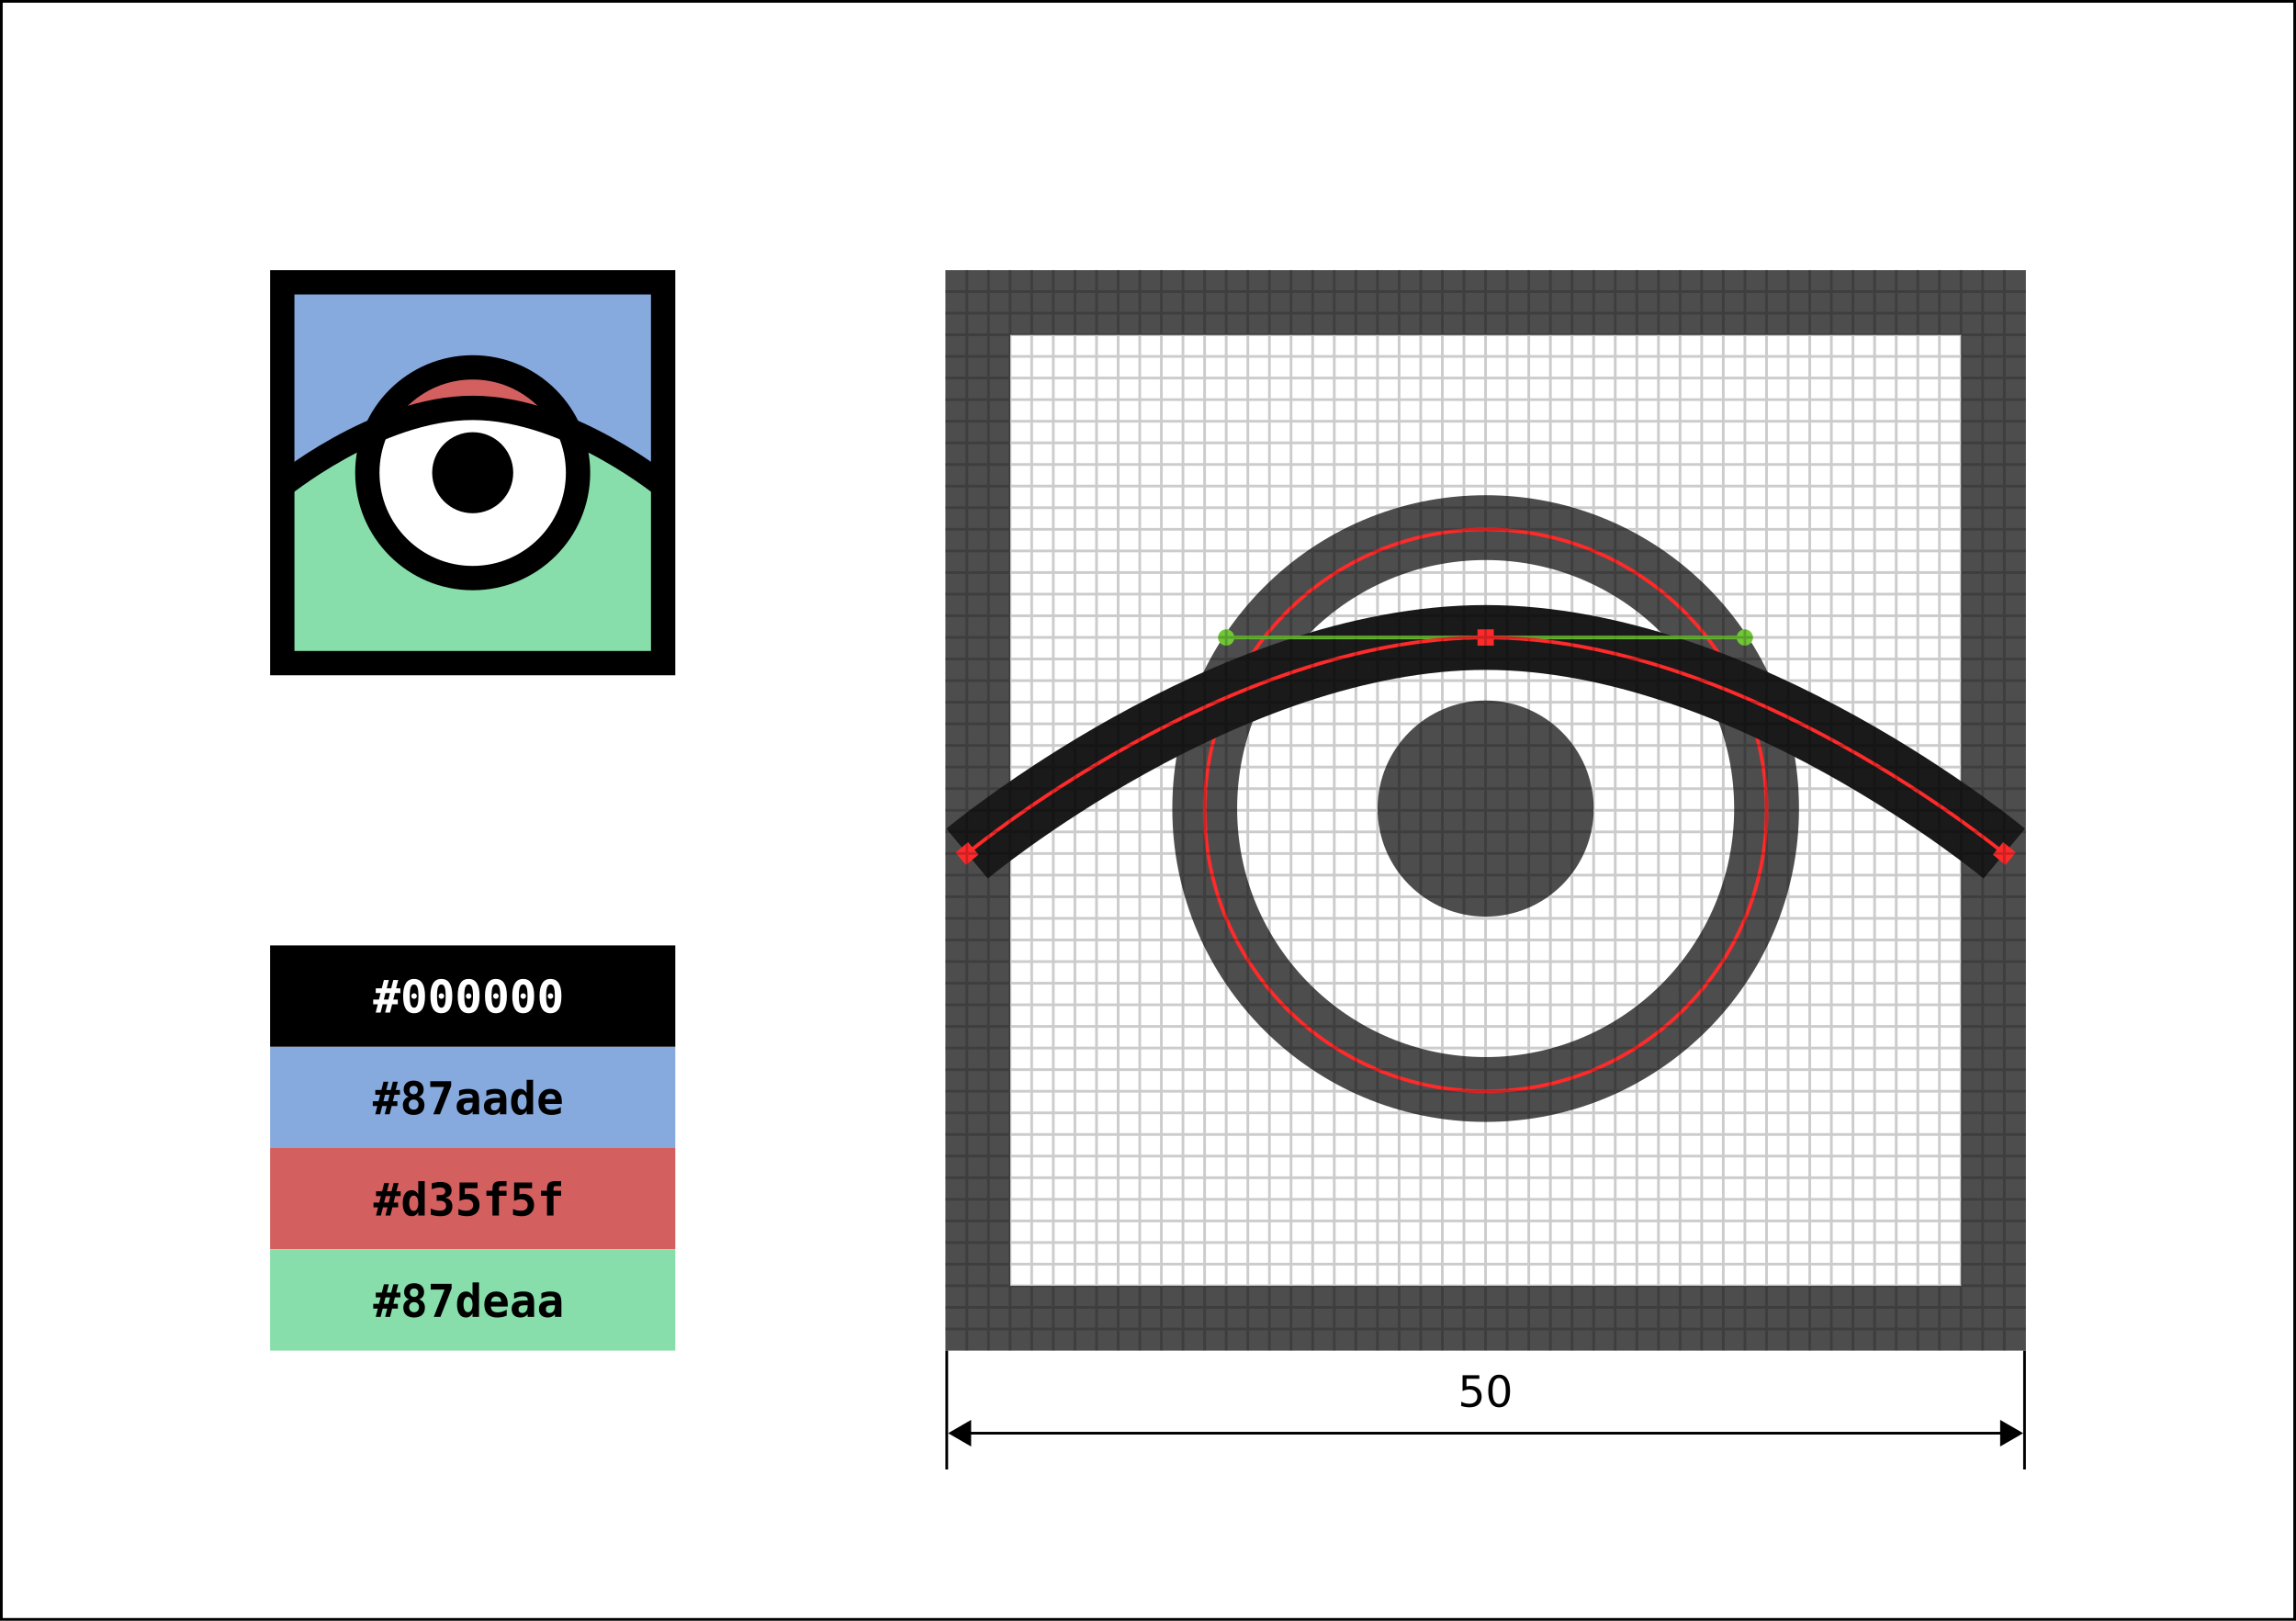
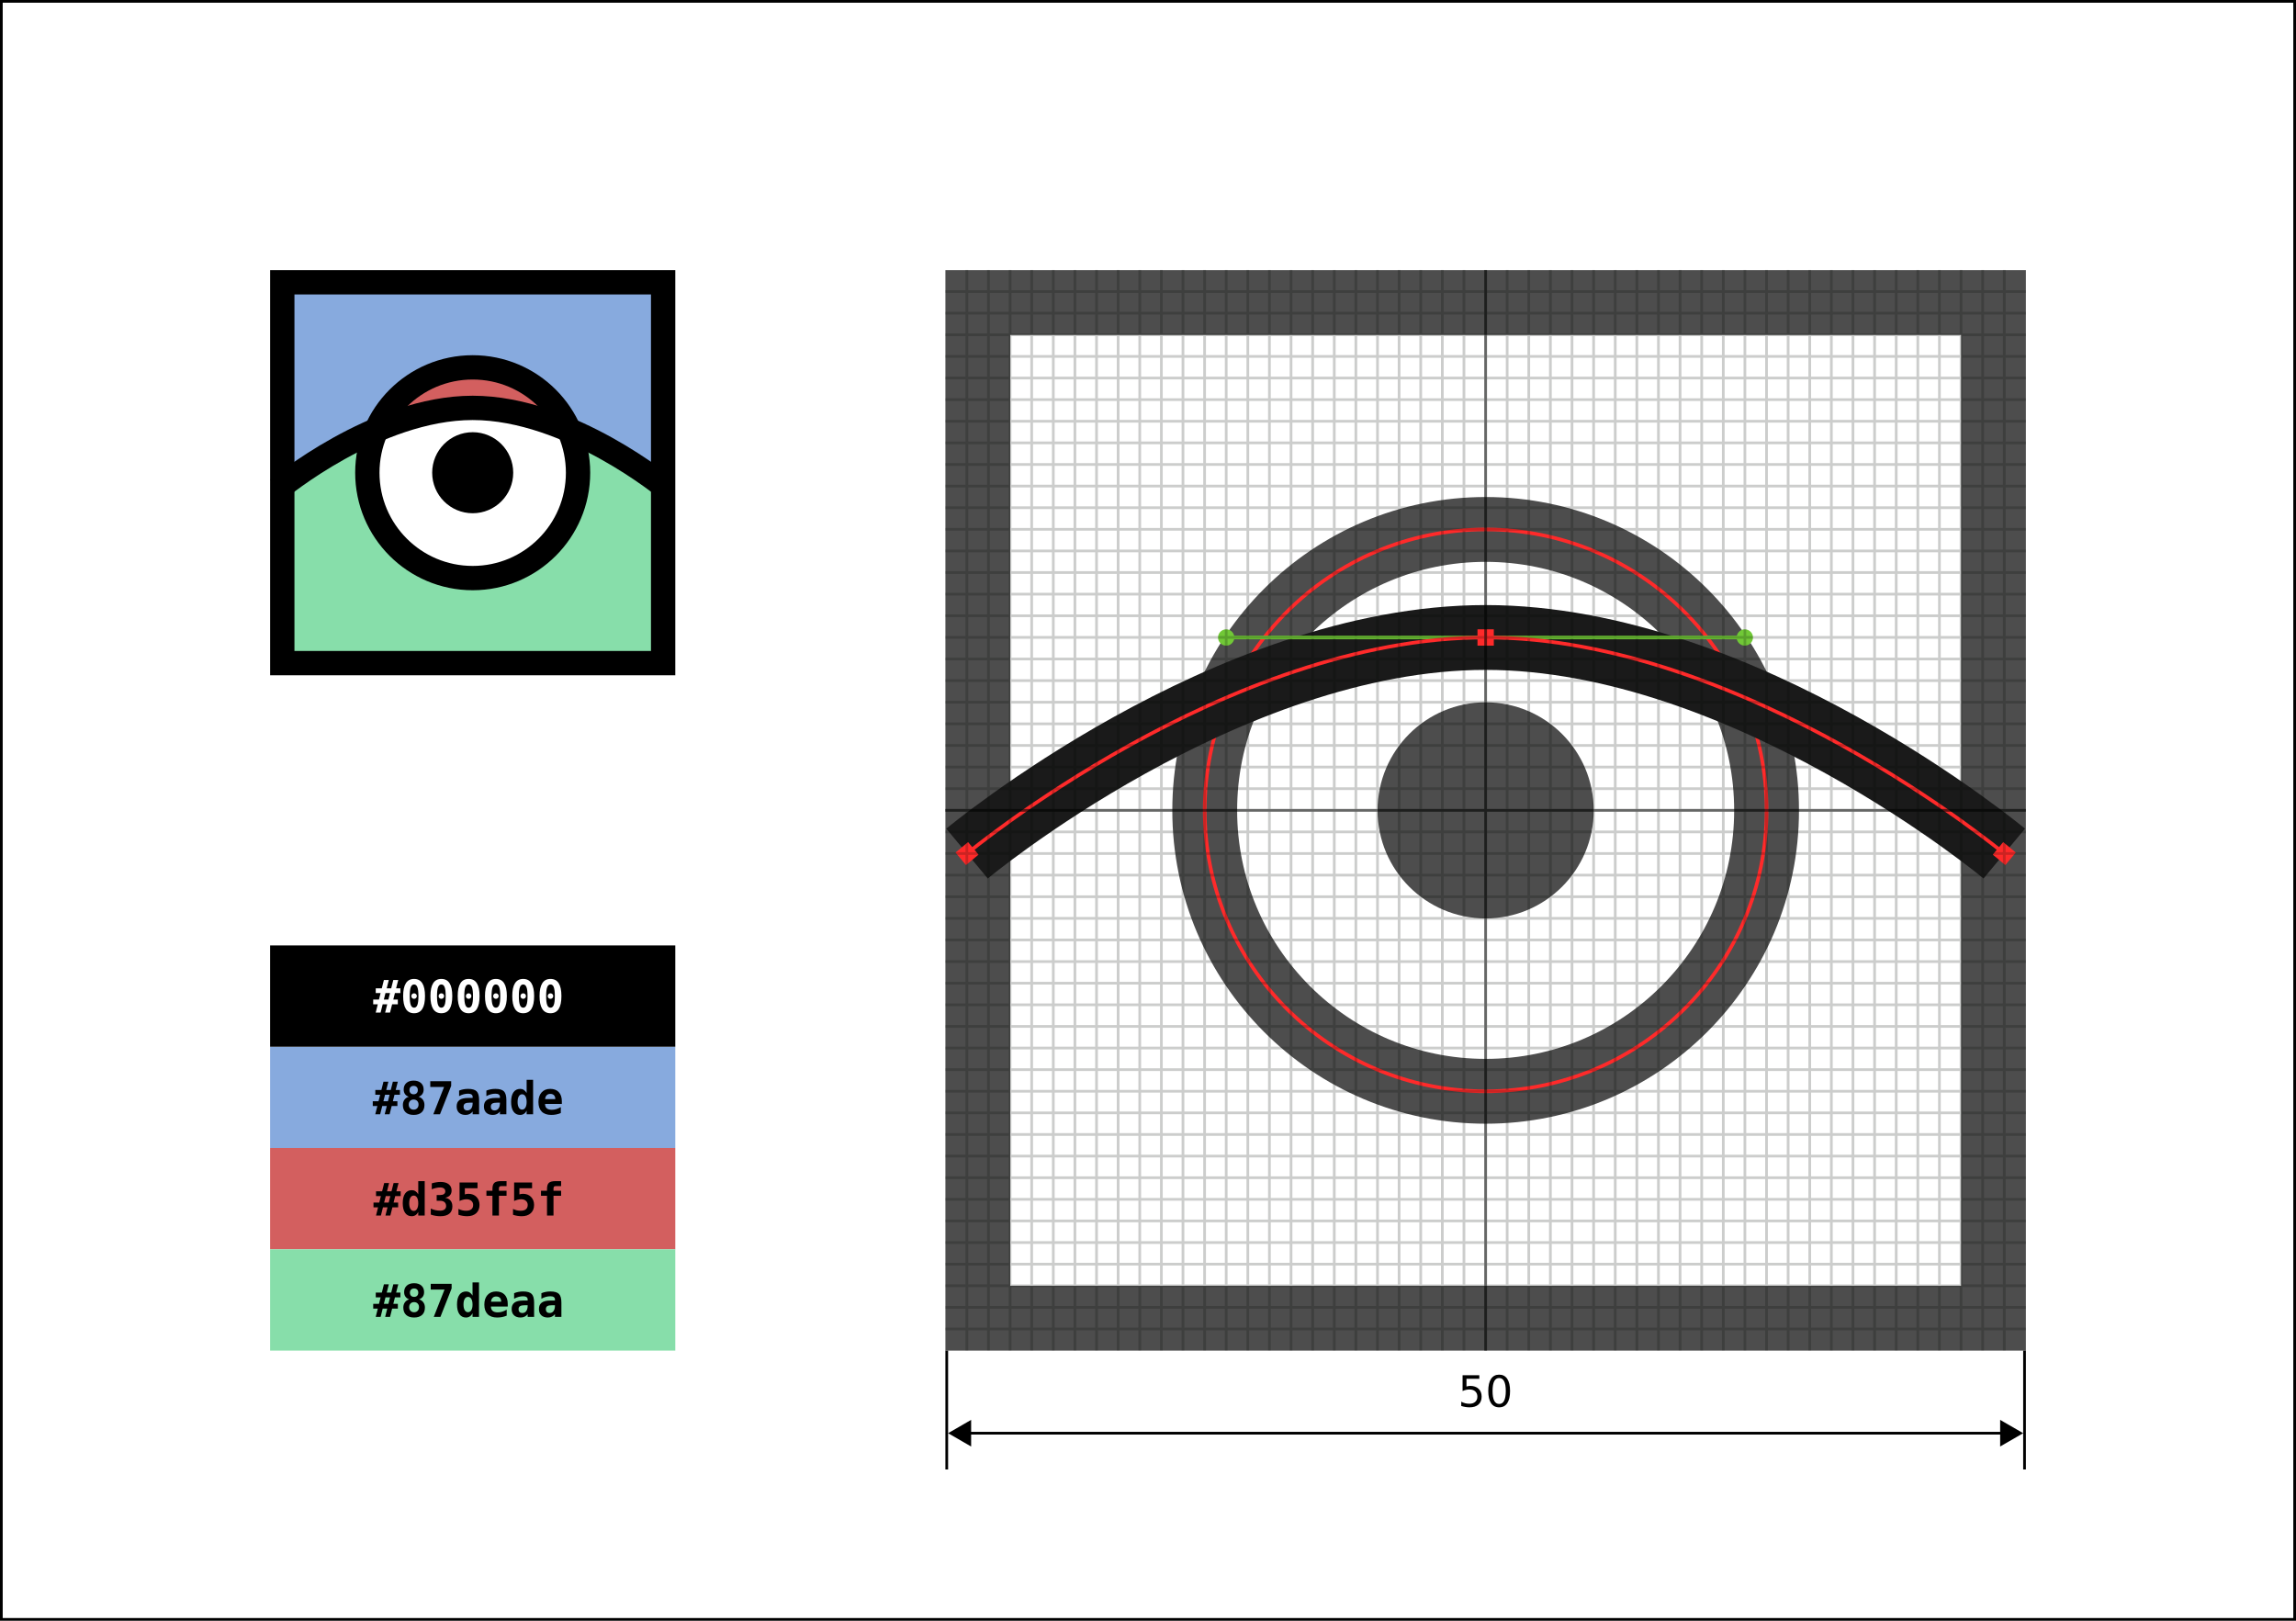
<svg xmlns="http://www.w3.org/2000/svg" height="600" width="850" version="1.1" viewBox="0 0 224.896 158.75">
  <defs>
-     <marker id="marker6108" refY="0.0" refX="0.0" orient="auto" overflow="visible">
+     <marker id="marker6108" refY="0.0" refX="0.0" overflow="visible" orient="auto">
      <path d="m5.77 0l-8.65 5v-10l8.65 5z" fill-rule="evenodd" transform="scale(-.8)" stroke="#000" stroke-width="1pt" />
    </marker>
-     <marker id="TriangleOutL" refY="0.0" refX="0.0" orient="auto" overflow="visible">
+     <marker id="TriangleOutL" refY="0.0" refX="0.0" overflow="visible" orient="auto">
      <path d="m5.77 0l-8.65 5v-10l8.65 5z" fill-rule="evenodd" transform="scale(.8)" stroke="#000" stroke-width="1pt" />
    </marker>
-     <marker id="SquareM" refY="0" refX="0" orient="auto" overflow="visible">
+     <marker id="SquareM" refY="0" refX="0" overflow="visible" orient="auto">
      <path d="m-5-5v10h10v-10z" fill-rule="evenodd" transform="scale(.4)" stroke="#ff2a2a" stroke-width="1pt" fill="#ff2a2a" />
    </marker>
-     <marker id="marker7129" refY="0" refX="0" orient="auto" overflow="visible">
+     <marker id="marker7129" refY="0" refX="0" overflow="visible" orient="auto">
      <path d="m-2.5-1c0 2.76-2.24 5-5 5s-5-2.24-5-5 2.24-5 5-5 5 2.24 5 5z" fill-rule="evenodd" transform="matrix(.4 0 0 .4 2.96 .4)" stroke="#71c837" stroke-width="1pt" fill="#71c837" />
    </marker>
-     <marker id="DotM" refY="0" refX="0" orient="auto" overflow="visible">
+     <marker id="DotM" refY="0" refX="0" overflow="visible" orient="auto">
      <path d="m-2.5-1c0 2.76-2.24 5-5 5s-5-2.24-5-5 2.24-5 5-5 5 2.24 5 5z" fill-rule="evenodd" transform="matrix(.4 0 0 .4 2.96 .4)" stroke="#71c837" stroke-width="1pt" fill="#71c837" />
    </marker>
  </defs>
  <rect style="color:#000000;paint-order:normal" ry="0" height="158.486" width="224.631" stroke="#000" y=".132" x=".132" stroke-width=".265" fill="#fff" />
  <g transform="matrix(3 0 0 3 26.45834 -824.8542)">
    <rect style="color:#000000;paint-order:normal" height="6.747" width="12.435" y="284.168" x=".397" fill="#87aade" />
-     <path style="color:#000000;paint-order:normal" fill="#87deaa" d="m0.397 290.915s2.937-2.646 6.218-2.646c3.281 0 6.218 2.646 6.218 2.646v5.689h-12.435z" />
+     <path style="color:#000000;paint-order:normal" d="m0.397 290.915s2.937-2.646 6.218-2.646c3.281 0 6.218 2.646 6.218 2.646v5.689h-12.435z" fill="#87deaa" />
    <circle style="color:#000000;paint-order:normal" cy="290.385" cx="6.615" r="3.44" fill="#fff" />
-     <path style="color:#000000;paint-order:normal" fill="#d35f5f" d="m4.233 287.74s0.765-0.794 2.367-0.794 2.396 0.794 2.396 0.794v0.529h-4.763z" />
+     <path style="color:#000000;paint-order:normal" d="m4.233 287.74s0.765-0.794 2.367-0.794 2.396 0.794 2.396 0.794v0.529h-4.763z" fill="#d35f5f" />
    <g transform="translate(-.79375 .7937386)">
-       <circle stroke-linejoin="round" style="color:#000000;paint-order:normal" stroke-width="0.794" stroke="#000" cy="289.592" cx="7.408" r="3.44" fill="none" />
+       <circle stroke-linejoin="round" style="color:#000000;paint-order:normal" cx="7.408" stroke="#000" cy="289.592" r="3.44" stroke-width=".794" fill="none" />
      <circle style="color:#000000;paint-order:normal" cx="7.408" r="1.323" cy="289.592" />
-       <path d="m1.058 290.121s3.175-2.646 6.35-2.646 6.35 2.646 6.35 2.646" stroke="#000" stroke-width=".794" fill="none" />
-       <rect style="color:#000000;paint-order:normal" height="12.435" width="12.435" stroke="#000" stroke-linecap="round" y="283.374" x="1.191" stroke-width="0.794" fill="none" />
+       <path stroke="#000" stroke-width=".794" d="m1.058 290.121s3.175-2.646 6.35-2.646 6.35 2.646 6.35 2.646" fill="none" />
+       <rect style="color:#000000;paint-order:normal" height="12.435" width="12.435" stroke="#000" stroke-linecap="round" y="283.374" x="1.191" stroke-width=".794" fill="none" />
    </g>
  </g>
  <g transform="matrix(1 0 0 .8333349 0 22.04841)">
    <rect style="color:#000000;paint-order:normal" height="11.906" width="39.688" y="96.573" x="26.458" fill="#87aade" />
    <rect style="color:#000000;paint-order:normal" height="11.906" width="39.688" y="108.479" x="26.458" fill="#d35f5f" />
    <rect style="color:#000000;paint-order:normal" height="11.906" width="39.688" y="120.385" x="26.458" fill="#87deaa" />
    <rect style="color:#000000;paint-order:normal" height="11.906" width="39.688" y="84.667" x="26.458" />
  </g>
  <g stroke-width="1.191">
    <g aria-label="#000000 " transform="matrix(.8394414 0 0 .8394414 15.96682 -34.03041)" fill="#fff">
      <path d="m26.347 154.894-0.245 0.966h0.525l0.243-0.966h0.579l-0.251 0.966h0.499v0.556h-0.636l-0.191 0.757h0.53v0.556h-0.667l-0.243 0.964h-0.571l0.243-0.964h-0.53l-0.243 0.964h-0.571l0.243-0.964h-0.535v-0.556h0.672l0.191-0.757h-0.566v-0.556h0.708l0.243-0.966zm0.142 1.522h-0.53l-0.191 0.757h0.53z" />
      <path d="m28.975 156.767q0-0.137 0.093-0.23 0.093-0.093 0.227-0.093 0.137 0 0.23 0.093 0.093 0.093 0.093 0.23 0 0.134-0.093 0.227-0.093 0.093-0.23 0.093-0.134 0-0.227-0.09-0.093-0.093-0.093-0.23zm0.32-1.357q-0.264 0-0.385 0.323-0.121 0.323-0.121 1.034 0 0.708 0.121 1.031 0.121 0.323 0.385 0.323 0.266 0 0.388-0.323 0.121-0.323 0.121-1.031 0-0.711-0.121-1.034-0.121-0.323-0.388-0.323zm-1.274 1.357q0-1.003 0.318-1.501 0.318-0.501 0.956-0.501 0.641 0 0.959 0.499 0.318 0.499 0.318 1.504 0 1.003-0.318 1.501-0.318 0.499-0.959 0.499-0.638 0-0.956-0.499-0.318-0.501-0.318-1.501z" />
      <path d="m32.158 156.767q0-0.137 0.093-0.23 0.093-0.093 0.227-0.093 0.137 0 0.23 0.093 0.093 0.093 0.093 0.23 0 0.134-0.093 0.227-0.093 0.093-0.23 0.093-0.134 0-0.227-0.09-0.093-0.093-0.093-0.23zm0.32-1.357q-0.264 0-0.385 0.323-0.121 0.323-0.121 1.034 0 0.708 0.121 1.031 0.121 0.323 0.385 0.323 0.266 0 0.388-0.323 0.121-0.323 0.121-1.031 0-0.711-0.121-1.034-0.121-0.323-0.388-0.323zm-1.274 1.357q0-1.003 0.318-1.501 0.318-0.501 0.956-0.501 0.641 0 0.959 0.499t0.318 1.504q0 1.003-0.318 1.501t-0.959 0.499q-0.638 0-0.956-0.499-0.318-0.501-0.318-1.501z" />
      <path d="m35.342 156.767q0-0.137 0.093-0.23 0.093-0.093 0.227-0.093 0.137 0 0.23 0.093 0.093 0.093 0.093 0.23 0 0.134-0.093 0.227-0.093 0.093-0.23 0.093-0.134 0-0.227-0.09-0.093-0.093-0.093-0.23zm0.32-1.357q-0.264 0-0.385 0.323-0.121 0.323-0.121 1.034 0 0.708 0.121 1.031 0.121 0.323 0.385 0.323 0.266 0 0.388-0.323 0.121-0.323 0.121-1.031 0-0.711-0.121-1.034-0.121-0.323-0.388-0.323zm-1.274 1.357q0-1.003 0.318-1.501 0.318-0.501 0.956-0.501 0.641 0 0.959 0.499t0.318 1.504q0 1.003-0.318 1.501t-0.959 0.499q-0.638 0-0.956-0.499-0.318-0.501-0.318-1.501z" />
      <path d="m38.525 156.767q0-0.137 0.093-0.23 0.093-0.093 0.227-0.093 0.137 0 0.23 0.093 0.093 0.093 0.093 0.23 0 0.134-0.093 0.227-0.093 0.093-0.23 0.093-0.134 0-0.227-0.09-0.093-0.093-0.093-0.23zm0.32-1.357q-0.264 0-0.385 0.323-0.121 0.323-0.121 1.034 0 0.708 0.121 1.031 0.121 0.323 0.385 0.323 0.266 0 0.388-0.323 0.121-0.323 0.121-1.031 0-0.711-0.121-1.034-0.121-0.323-0.388-0.323zm-1.274 1.357q0-1.003 0.318-1.501 0.318-0.501 0.956-0.501 0.641 0 0.959 0.499t0.318 1.504q0 1.003-0.318 1.501t-0.959 0.499q-0.638 0-0.956-0.499-0.318-0.501-0.318-1.501z" />
      <path d="m41.708 156.767q0-0.137 0.093-0.23 0.093-0.093 0.227-0.093 0.137 0 0.23 0.093 0.093 0.093 0.093 0.23 0 0.134-0.093 0.227-0.093 0.093-0.23 0.093-0.134 0-0.227-0.09-0.093-0.093-0.093-0.23zm0.32-1.357q-0.264 0-0.385 0.323-0.121 0.323-0.121 1.034 0 0.708 0.121 1.031 0.121 0.323 0.385 0.323 0.266 0 0.388-0.323 0.121-0.323 0.121-1.031 0-0.711-0.121-1.034-0.121-0.323-0.388-0.323zm-1.274 1.357q0-1.003 0.318-1.501 0.318-0.501 0.956-0.501 0.641 0 0.959 0.499t0.318 1.504q0 1.003-0.318 1.501t-0.959 0.499q-0.638 0-0.956-0.499-0.318-0.501-0.318-1.501z" />
      <path d="m44.892 156.767q0-0.137 0.093-0.23 0.093-0.093 0.227-0.093 0.137 0 0.23 0.093 0.093 0.093 0.093 0.23 0 0.134-0.093 0.227-0.093 0.093-0.23 0.093-0.134 0-0.227-0.09-0.093-0.093-0.093-0.23zm0.32-1.357q-0.264 0-0.385 0.323-0.121 0.323-0.121 1.034 0 0.708 0.121 1.031 0.121 0.323 0.385 0.323 0.266 0 0.388-0.323 0.121-0.323 0.121-1.031 0-0.711-0.121-1.034-0.121-0.323-0.388-0.323zm-1.274 1.357q0-1.003 0.318-1.501 0.318-0.501 0.956-0.501 0.641 0 0.959 0.499t0.318 1.504q0 1.003-0.318 1.501t-0.959 0.499q-0.638 0-0.956-0.499-0.318-0.501-0.318-1.501z" />
    </g>
    <g aria-label="#87aade" transform="matrix(.8394414 0 0 .8394414 15.96684 -34.10318)">
      <path d="m26.297 166.846-0.245 0.966h0.525l0.243-0.966h0.579l-0.251 0.966h0.499v0.556h-0.636l-0.191 0.757h0.53v0.556h-0.667l-0.243 0.964h-0.571l0.243-0.964h-0.53l-0.243 0.964h-0.571l0.243-0.964h-0.535v-0.556h0.672l0.191-0.757h-0.566v-0.556h0.708l0.243-0.966zm0.142 1.522h-0.53l-0.191 0.757h0.53z" />
      <path d="m29.245 168.924q-0.256 0-0.413 0.163-0.158 0.16-0.158 0.426 0 0.266 0.158 0.429t0.413 0.163q0.256 0 0.413-0.165 0.16-0.165 0.16-0.426 0-0.266-0.158-0.426-0.158-0.163-0.416-0.163zm-0.566-0.323q-0.292-0.101-0.444-0.315-0.152-0.217-0.152-0.53 0-0.481 0.313-0.76t0.85-0.279q0.54 0 0.853 0.279 0.313 0.279 0.313 0.76 0 0.31-0.15 0.527-0.15 0.214-0.437 0.318 0.32 0.098 0.501 0.351 0.181 0.253 0.181 0.607 0 0.556-0.328 0.858-0.328 0.302-0.933 0.302-0.602 0-0.93-0.302-0.328-0.302-0.328-0.858 0-0.357 0.183-0.61 0.183-0.253 0.509-0.349zm0.08-0.783q0 0.227 0.129 0.362 0.132 0.132 0.357 0.132 0.227 0 0.357-0.132 0.132-0.134 0.132-0.362 0-0.225-0.132-0.354-0.129-0.132-0.357-0.132-0.222 0-0.354 0.132-0.132 0.132-0.132 0.354z" />
      <path d="m31.186 166.787h2.439v0.54l-1.307 3.318h-0.778l1.256-3.186h-1.61z" />
      <path d="m35.829 169.286q-0.424 0-0.592 0.109t-0.168 0.372q0 0.196 0.116 0.313t0.315 0.116q0.3 0 0.465-0.225 0.165-0.227 0.165-0.633v-0.052zm1.054-0.292v1.651h-0.752v-0.323q-0.137 0.191-0.351 0.295-0.214 0.103-0.473 0.103-0.494 0-0.77-0.261-0.274-0.261-0.274-0.729 0-0.506 0.328-0.747 0.328-0.243 1.015-0.243h0.525v-0.127q0-0.183-0.134-0.276-0.132-0.096-0.39-0.096-0.271 0-0.527 0.07-0.253 0.067-0.53 0.217v-0.646q0.251-0.103 0.509-0.152 0.258-0.049 0.548-0.049 0.705 0 0.99 0.287 0.287 0.287 0.287 1.026z" />
      <path d="m39.012 169.286q-0.424 0-0.592 0.109-0.168 0.109-0.168 0.372 0 0.196 0.116 0.313t0.315 0.116q0.3 0 0.465-0.225 0.165-0.227 0.165-0.633v-0.052zm1.054-0.292v1.651h-0.752v-0.323q-0.137 0.191-0.351 0.295-0.214 0.103-0.473 0.103-0.494 0-0.77-0.261-0.274-0.261-0.274-0.729 0-0.506 0.328-0.747 0.328-0.243 1.015-0.243h0.525v-0.127q0-0.183-0.134-0.276-0.132-0.096-0.39-0.096-0.271 0-0.527 0.07-0.253 0.067-0.53 0.217v-0.646q0.251-0.103 0.509-0.152 0.258-0.049 0.548-0.049 0.705 0 0.99 0.287 0.287 0.287 0.287 1.026z" />
      <path d="m42.43 168.162v-1.537h0.754v4.02h-0.754v-0.429q-0.121 0.251-0.315 0.377-0.191 0.127-0.452 0.127-0.496 0-0.77-0.398t-0.274-1.121q0-0.734 0.276-1.127 0.279-0.393 0.793-0.393 0.233 0 0.416 0.121 0.186 0.119 0.326 0.359zm-1.054 1.044q0 0.419 0.14 0.656 0.14 0.238 0.385 0.238t0.388-0.238 0.142-0.656-0.142-0.656-0.388-0.238-0.385 0.238q-0.14 0.238-0.14 0.656z" />
      <path d="m46.417 170.502q-0.264 0.109-0.537 0.163-0.274 0.054-0.579 0.054-0.726 0-1.111-0.388-0.382-0.39-0.382-1.121 0-0.708 0.369-1.119t1.008-0.411q0.643 0 0.997 0.382 0.357 0.38 0.357 1.072v0.307h-1.961q0.003 0.341 0.202 0.509 0.199 0.168 0.594 0.168 0.261 0 0.514-0.075 0.253-0.075 0.53-0.238zm-0.641-1.628q-0.005-0.3-0.155-0.452-0.147-0.155-0.437-0.155-0.261 0-0.416 0.16-0.155 0.158-0.183 0.45z" />
    </g>
    <g aria-label="#d35f5f " transform="matrix(.8394414 0 0 .8394414 15.96682 -34.17588)">
      <path d="m26.382 178.753-0.245 0.966h0.525l0.243-0.966h0.579l-0.251 0.966h0.499v0.556h-0.636l-0.191 0.757h0.53v0.556h-0.667l-0.243 0.964h-0.571l0.243-0.964h-0.53l-0.243 0.964h-0.571l0.243-0.964h-0.535v-0.556h0.672l0.191-0.757h-0.566v-0.556h0.708l0.243-0.966zm0.142 1.522h-0.53l-0.191 0.757h0.53z" />
      <path d="m29.783 180.068v-1.537h0.754v4.02h-0.754v-0.429q-0.121 0.251-0.315 0.377-0.191 0.127-0.452 0.127-0.496 0-0.77-0.398t-0.274-1.121q0-0.734 0.276-1.127 0.279-0.393 0.793-0.393 0.233 0 0.416 0.121 0.186 0.119 0.326 0.359zm-1.054 1.044q0 0.419 0.14 0.656 0.14 0.238 0.385 0.238t0.388-0.238 0.142-0.656-0.142-0.656-0.388-0.238-0.385 0.238q-0.14 0.238-0.14 0.656z" />
      <path d="m32.341 180.825h-0.408v-0.672h0.408q0.284 0 0.439-0.111 0.158-0.114 0.158-0.318 0-0.214-0.158-0.333-0.155-0.121-0.439-0.121-0.217 0-0.465 0.054-0.248 0.054-0.514 0.158v-0.692q0.266-0.08 0.525-0.121 0.258-0.044 0.496-0.044 0.61 0 0.951 0.266 0.341 0.266 0.341 0.734 0 0.344-0.196 0.563-0.196 0.217-0.561 0.284 0.413 0.072 0.63 0.331 0.217 0.256 0.217 0.674 0 0.561-0.359 0.855-0.359 0.295-1.044 0.295-0.292 0-0.576-0.049-0.282-0.049-0.54-0.142v-0.708q0.243 0.121 0.525 0.186 0.282 0.062 0.592 0.062t0.491-0.142q0.181-0.145 0.181-0.388 0-0.297-0.181-0.457-0.181-0.163-0.512-0.163z" />
      <path d="m34.604 178.693h2.095v0.672h-1.478v0.716q0.093-0.036 0.199-0.052 0.106-0.018 0.225-0.018 0.574 0 0.93 0.362 0.357 0.362 0.357 0.941 0 0.607-0.388 0.961-0.385 0.351-1.052 0.351-0.248 0-0.501-0.041-0.253-0.041-0.517-0.124v-0.687q0.214 0.106 0.439 0.16 0.227 0.052 0.455 0.052 0.403 0 0.612-0.171 0.209-0.173 0.209-0.501 0-0.302-0.209-0.483-0.207-0.183-0.553-0.183-0.204 0-0.411 0.052-0.204 0.049-0.413 0.15z" />
      <path d="m39.198 179.404v0.253h0.889v0.581h-0.889v2.313h-0.757v-2.313h-0.703v-0.581h0.703v-0.202q0-0.522 0.217-0.723t0.806-0.202h0.623v0.581h-0.592q-0.171 0-0.233 0.062-0.059 0.062-0.065 0.23z" />
      <path d="m40.971 178.693h2.095v0.672h-1.478v0.716q0.093-0.036 0.199-0.052 0.106-0.018 0.225-0.018 0.574 0 0.93 0.362 0.357 0.362 0.357 0.941 0 0.607-0.388 0.961-0.385 0.351-1.052 0.351-0.248 0-0.501-0.041-0.253-0.041-0.517-0.124v-0.687q0.214 0.106 0.439 0.16 0.227 0.052 0.455 0.052 0.403 0 0.612-0.171 0.209-0.173 0.209-0.501 0-0.302-0.209-0.483-0.207-0.183-0.553-0.183-0.204 0-0.411 0.052-0.204 0.049-0.413 0.15z" />
      <path d="m45.565 179.404v0.253h0.889v0.581h-0.889v2.313h-0.757v-2.313h-0.703v-0.581h0.703v-0.202q0-0.522 0.217-0.723t0.806-0.202h0.623v0.581h-0.592q-0.171 0-0.233 0.062-0.059 0.062-0.065 0.23z" />
    </g>
    <g aria-label="#87deaa  " transform="matrix(.8394414 0 0 .8394414 15.96683 -34.24862)">
      <path d="m26.35 190.659-0.245 0.966h0.525l0.243-0.966h0.579l-0.251 0.966h0.499v0.556h-0.636l-0.191 0.757h0.53v0.556h-0.667l-0.243 0.964h-0.571l0.243-0.964h-0.53l-0.243 0.964h-0.571l0.243-0.964h-0.535v-0.556h0.672l0.191-0.757h-0.566v-0.556h0.708l0.243-0.966zm0.142 1.522h-0.53l-0.191 0.757h0.53z" />
      <path d="m29.298 192.736q-0.256 0-0.413 0.163-0.158 0.16-0.158 0.426 0 0.266 0.158 0.429t0.413 0.163q0.256 0 0.413-0.165 0.16-0.165 0.16-0.426 0-0.266-0.158-0.426-0.158-0.163-0.416-0.163zm-0.566-0.323q-0.292-0.101-0.444-0.315-0.152-0.217-0.152-0.53 0-0.481 0.313-0.76 0.313-0.279 0.85-0.279 0.54 0 0.853 0.279 0.313 0.279 0.313 0.76 0 0.31-0.15 0.527-0.15 0.214-0.437 0.318 0.32 0.098 0.501 0.351 0.181 0.253 0.181 0.607 0 0.556-0.328 0.858t-0.933 0.302q-0.602 0-0.93-0.302t-0.328-0.858q0-0.357 0.183-0.61 0.183-0.253 0.509-0.349zm0.08-0.783q0 0.227 0.129 0.362 0.132 0.132 0.357 0.132 0.227 0 0.357-0.132 0.132-0.134 0.132-0.362 0-0.225-0.132-0.354-0.129-0.132-0.357-0.132-0.222 0-0.354 0.132-0.132 0.132-0.132 0.354z" />
      <path d="m31.239 190.6h2.439v0.54l-1.307 3.318h-0.778l1.256-3.186h-1.61z" />
      <path d="m36.117 191.974v-1.537h0.754v4.02h-0.754v-0.429q-0.121 0.251-0.315 0.377-0.191 0.127-0.452 0.127-0.496 0-0.77-0.398-0.274-0.398-0.274-1.121 0-0.734 0.276-1.127 0.279-0.393 0.793-0.393 0.233 0 0.416 0.121 0.186 0.119 0.326 0.359zm-1.054 1.044q0 0.419 0.14 0.656 0.14 0.238 0.385 0.238t0.388-0.238 0.142-0.656-0.142-0.656-0.388-0.238-0.385 0.238q-0.14 0.238-0.14 0.656z" />
      <path d="m40.104 194.315q-0.264 0.109-0.537 0.163-0.274 0.054-0.579 0.054-0.726 0-1.111-0.388-0.382-0.39-0.382-1.121 0-0.708 0.369-1.119 0.369-0.411 1.008-0.411 0.643 0 0.997 0.382 0.357 0.38 0.357 1.072v0.307h-1.961q0.003 0.341 0.202 0.509 0.199 0.168 0.594 0.168 0.261 0 0.514-0.075 0.253-0.075 0.53-0.238zm-0.641-1.628q-0.005-0.3-0.155-0.452-0.147-0.155-0.437-0.155-0.261 0-0.416 0.16-0.155 0.158-0.183 0.45z" />
      <path d="m42.248 193.098q-0.424 0-0.592 0.109-0.168 0.109-0.168 0.372 0 0.196 0.116 0.313t0.315 0.116q0.3 0 0.465-0.225 0.165-0.227 0.165-0.633v-0.052zm1.054-0.292v1.651h-0.752v-0.323q-0.137 0.191-0.351 0.295-0.214 0.103-0.473 0.103-0.494 0-0.77-0.261-0.274-0.261-0.274-0.729 0-0.506 0.328-0.747 0.328-0.243 1.015-0.243h0.525v-0.127q0-0.183-0.134-0.276-0.132-0.096-0.39-0.096-0.271 0-0.527 0.07-0.253 0.067-0.53 0.217v-0.646q0.251-0.103 0.509-0.152 0.258-0.049 0.548-0.049 0.705 0 0.99 0.287 0.287 0.287 0.287 1.026z" />
      <path d="m45.432 193.098q-0.424 0-0.592 0.109t-0.168 0.372q0 0.196 0.116 0.313t0.315 0.116q0.3 0 0.465-0.225 0.165-0.227 0.165-0.633v-0.052zm1.054-0.292v1.651h-0.752v-0.323q-0.137 0.191-0.351 0.295-0.214 0.103-0.473 0.103-0.494 0-0.77-0.261-0.274-0.261-0.274-0.729 0-0.506 0.328-0.747 0.328-0.243 1.015-0.243h0.525v-0.127q0-0.183-0.134-0.276-0.132-0.096-0.39-0.096-0.271 0-0.527 0.07-0.253 0.067-0.53 0.217v-0.646q0.251-0.103 0.509-0.152 0.258-0.049 0.548-0.049 0.705 0 0.99 0.287 0.287 0.287 0.287 1.026z" />
    </g>
  </g>
-   <g transform="matrix(1 0 0 .9999971 -2.248934 -2.380837)" stroke-width=".265">
+   <g stroke-width=".265" transform="matrix(1 0 0 .9999971 -2.248934 -2.380837)">
    <path d="m145.51 137.083h1.639v0.351h-1.257v0.757q0.091-0.031 0.182-0.045 0.091-0.017 0.182-0.017 0.517 0 0.819 0.283t0.302 0.767q0 0.498-0.31 0.775-0.31 0.275-0.874 0.275-0.194 0-0.397-0.033-0.201-0.033-0.415-0.099v-0.42q0.186 0.101 0.384 0.151 0.198 0.05 0.42 0.05 0.358 0 0.566-0.188 0.209-0.188 0.209-0.511t-0.209-0.511q-0.209-0.188-0.566-0.188-0.167 0-0.335 0.037-0.165 0.037-0.339 0.116z" />
    <path d="m149.094 137.358q-0.322 0-0.486 0.318-0.161 0.316-0.161 0.953 0 0.635 0.161 0.953 0.163 0.316 0.486 0.316 0.325 0 0.486-0.316 0.163-0.318 0.163-0.953 0-0.637-0.163-0.953-0.161-0.318-0.486-0.318zm0-0.331q0.519 0 0.792 0.411 0.275 0.409 0.275 1.191 0 0.779-0.275 1.191-0.273 0.409-0.792 0.409t-0.794-0.409q-0.273-0.411-0.273-1.191 0-0.781 0.273-1.191 0.275-0.411 0.794-0.411z" />
  </g>
-   <g transform="matrix(.9523807 0 0 .9523807 4.91368 3.779801)">
-     <ellipse stroke-linejoin="round" style="color:#000000;paint-order:normal" rx="28.893" ry="28.893" stroke="#4d4d4d" cy="79.19" cx="147.638" stroke-width="6.668" fill="none" />
-     <ellipse style="color:#000000;paint-order:normal" rx="11.112" ry="11.112" cy="79.19" cx="147.638" stroke-width="8.4" fill="#4d4d4d" />
-     <g fill="none">
-       <rect style="color:#000000;paint-order:normal" height="104.458" width="104.458" stroke="#4d4d4d" stroke-linecap="round" y="27.146" x="95.409" stroke-width="6.668" />
-       <ellipse stroke-linejoin="round" style="color:#000000;paint-order:normal" rx="28.893" ry="28.893" stroke="#ff2a2a" cy="79.375" cx="147.638" stroke-width=".37" />
-       <path d="m94.298 83.819s26.67-22.225 53.34-22.225 53.34 22.225 53.34 22.225" stroke="#1a1a1a" stroke-width="6.668" />
-       <path marker-end="url(#DotM)" d="m120.968 61.595h53.34" marker-start="url(#marker7129)" stroke="#71c837" stroke-width=".37" />
-       <path marker-end="url(#SquareM)" d="m94.298 83.819s26.67-22.225 53.34-22.225 53.34 22.225 53.34 22.225" marker-start="url(#SquareM)" marker-mid="url(#SquareM)" stroke="#ff2a2a" stroke-width=".37" />
+   <circle stroke-linejoin="round" style="color:#000000;paint-order:normal" stroke-width="6.35" stroke="#4d4d4d" cy="79.375" cx="145.521" r="27.517" fill="none" />
+   <circle r="10.583" style="color:#000000;paint-order:normal" cy="79.375" cx="145.521" stroke-width="8" fill="#4d4d4d" />
+   <g fill="none">
+     <rect style="color:#000000;paint-order:normal" height="99.483" width="99.483" stroke="#4d4d4d" stroke-linecap="round" y="29.633" x="95.779" stroke-width="6.35" />
+     <circle stroke-linejoin="round" style="color:#000000;paint-order:normal" stroke-width=".353" stroke="#ff2a2a" cy="79.375" cx="145.521" r="27.517" />
+     <path d="m94.721 83.608s25.4-21.167 50.8-21.167 50.8 21.167 50.8 21.167" stroke="#1a1a1a" stroke-width="6.35" />
+     <path marker-end="url(#DotM)" d="m120.121 62.442h50.8" marker-start="url(#marker7129)" stroke="#71c837" stroke-width=".353" />
+     <path marker-end="url(#SquareM)" d="m94.721 83.608s25.4-21.167 50.8-21.167 50.8 21.167 50.8 21.167" marker-start="url(#SquareM)" marker-mid="url(#SquareM)" stroke="#ff2a2a" stroke-width=".353" />
+     <path opacity=".5" d="m145.521 26.458v105.833m-52.917-52.917h105.833" stroke="#000" stroke-width=".265px" />
+     <g stroke="#000">
+       <g stroke-width=".265">
+         <path marker-end="url(#TriangleOutL)" d="m94.372 140.381h102.297" marker-start="url(#marker6108)" />
+         <path opacity=".2" d="m92.604 130.175 105.833-0m-105.833-2.117h105.833m-105.833-2.117h105.833m-105.833-2.117h105.833m-105.833-2.117h105.833m-105.833-2.117h105.833m-105.833-2.117h105.833m-105.833-2.117h105.833m-105.833-2.117h105.833m-105.833-2.117h105.833m-105.833-2.117h105.833m-105.833-2.117h105.833m-105.833-2.117h105.833m-105.833-2.117h105.833m-105.833-2.117h105.833m-105.833-2.117h105.833m-105.833-2.117h105.833m-105.833-2.117h105.833m-105.833-2.117h105.833m-105.833-2.117h105.833m-105.833-2.117h105.833m-105.833-2.117h105.833m-105.833-2.117h105.833m-105.833-2.117h105.833m-105.833-2.117h105.833m-105.833-2.117h105.833m-105.833-2.117h105.833m-105.833-2.117h105.833m-105.833-2.117h105.833m-105.833-2.117h105.833m-105.833-2.117h105.833m-105.833-2.117h105.833m-105.833-2.117h105.833m-105.833-2.117h105.833m-105.833-2.117h105.833m-105.833-2.117h105.833m-105.833-2.117h105.833m-105.833-2.117h105.833m-105.833-2.117h105.833m-105.833-2.117h105.833m-105.833-2.117h105.833m-105.833-2.117h105.833m-105.833-2.117h105.833m-105.833-2.117h105.833m-105.833-2.117h105.833m-105.833-2.117h105.833m-105.833-2.117h105.833m-105.833-2.117h105.833m-105.833-2.117h105.833m-2.117-2.117 0 105.833m-2.117-105.833v105.833m-2.117-105.833v105.833m-2.117-105.833v105.833m-2.117-105.833v105.833m-2.117-105.833v105.833m-2.117-105.833v105.833m-2.117-105.833v105.833m-2.117-105.833v105.833m-2.117-105.833v105.833m-2.117-105.833v105.833m-2.117-105.833v105.833m-2.117-105.833v105.833m-2.117-105.833v105.833m-2.117-105.833v105.833m-2.117-105.833v105.833m-2.117-105.833v105.833m-2.117-105.833v105.833m-2.117-105.833v105.833m-2.117-105.833v105.833m-2.117-105.833v105.833m-2.117-105.833v105.833m-2.117-105.833v105.833m-2.117-105.833v105.833m-2.117-105.833v105.833m-2.117-105.833v105.833m-2.117-105.833v105.833m-2.117-105.833v105.833m-2.117-105.833v105.833m-2.117-105.833v105.833m-2.117-105.833v105.833m-2.117-105.833v105.833m-2.117-105.833v105.833m-2.117-105.833v105.833m-2.117-105.833v105.833m-2.117-105.833v105.833m-2.117-105.833v105.833m-2.117-105.833v105.833m-2.117-105.833v105.833m-2.117-105.833v105.833m-2.117-105.833v105.833m-2.117-105.833v105.833m-2.117-105.833v105.833m-2.117-105.833v105.833m-2.117-105.833v105.833m-2.117-105.833v105.833m-2.117-105.833v105.833m-2.117-105.833v105.833m-2.117-105.833v105.833" stroke="#000500" />
+         <path d="m92.736 132.292v11.642" />
+       </g>
+       <path stroke-width=".265px" d="m198.305 132.292v11.642" />
    </g>
  </g>
-   <g stroke="#000" fill="none">
-     <path marker-end="url(#TriangleOutL)" d="m94.372 140.381h102.297" marker-start="url(#marker6108)" stroke-width=".265" />
-     <path opacity=".2" d="m92.604 130.175 105.833-0m-105.833-2.117h105.833m-105.833-2.117h105.833m-105.833-2.117h105.833m-105.833-2.117h105.833m-105.833-2.117h105.833m-105.833-2.117h105.833m-105.833-2.117h105.833m-105.833-2.117h105.833m-105.833-2.117h105.833m-105.833-2.117h105.833m-105.833-2.117h105.833m-105.833-2.117h105.833m-105.833-2.117h105.833m-105.833-2.117h105.833m-105.833-2.117h105.833m-105.833-2.117h105.833m-105.833-2.117h105.833m-105.833-2.117h105.833m-105.833-2.117h105.833m-105.833-2.117h105.833m-105.833-2.117h105.833m-105.833-2.117h105.833m-105.833-2.117h105.833m-105.833-2.117h105.833m-105.833-2.117h105.833m-105.833-2.117h105.833m-105.833-2.117h105.833m-105.833-2.117h105.833m-105.833-2.117h105.833m-105.833-2.117h105.833m-105.833-2.117h105.833m-105.833-2.117h105.833m-105.833-2.117h105.833m-105.833-2.117h105.833m-105.833-2.117h105.833m-105.833-2.117h105.833m-105.833-2.117h105.833m-105.833-2.117h105.833m-105.833-2.117h105.833m-105.833-2.117h105.833m-105.833-2.117h105.833m-105.833-2.117h105.833m-105.833-2.117h105.833m-105.833-2.117h105.833m-105.833-2.117h105.833m-105.833-2.117h105.833m-105.833-2.117h105.833m-105.833-2.117h105.833m-2.117-2.117 0 105.833m-2.117-105.833v105.833m-2.117-105.833v105.833m-2.117-105.833v105.833m-2.117-105.833v105.833m-2.117-105.833v105.833m-2.117-105.833v105.833m-2.117-105.833v105.833m-2.117-105.833v105.833m-2.117-105.833v105.833m-2.117-105.833v105.833m-2.117-105.833v105.833m-2.117-105.833v105.833m-2.117-105.833v105.833m-2.117-105.833v105.833m-2.117-105.833v105.833m-2.117-105.833v105.833m-2.117-105.833v105.833m-2.117-105.833v105.833m-2.117-105.833v105.833m-2.117-105.833v105.833m-2.117-105.833v105.833m-2.117-105.833v105.833m-2.117-105.833v105.833m-2.117-105.833v105.833m-2.117-105.833v105.833m-2.117-105.833v105.833m-2.117-105.833v105.833m-2.117-105.833v105.833m-2.117-105.833v105.833m-2.117-105.833v105.833m-2.117-105.833v105.833m-2.117-105.833v105.833m-2.117-105.833v105.833m-2.117-105.833v105.833m-2.117-105.833v105.833m-2.117-105.833v105.833m-2.117-105.833v105.833m-2.117-105.833v105.833m-2.117-105.833v105.833m-2.117-105.833v105.833m-2.117-105.833v105.833m-2.117-105.833v105.833m-2.117-105.833v105.833m-2.117-105.833v105.833m-2.117-105.833v105.833m-2.117-105.833v105.833m-2.117-105.833v105.833m-2.117-105.833v105.833" stroke-width=".265" />
-     <path d="m92.736 132.292v11.642" stroke-width=".265px" />
-     <path d="m198.305 132.292v11.642" stroke-width=".265px" />
-   </g>
</svg>
